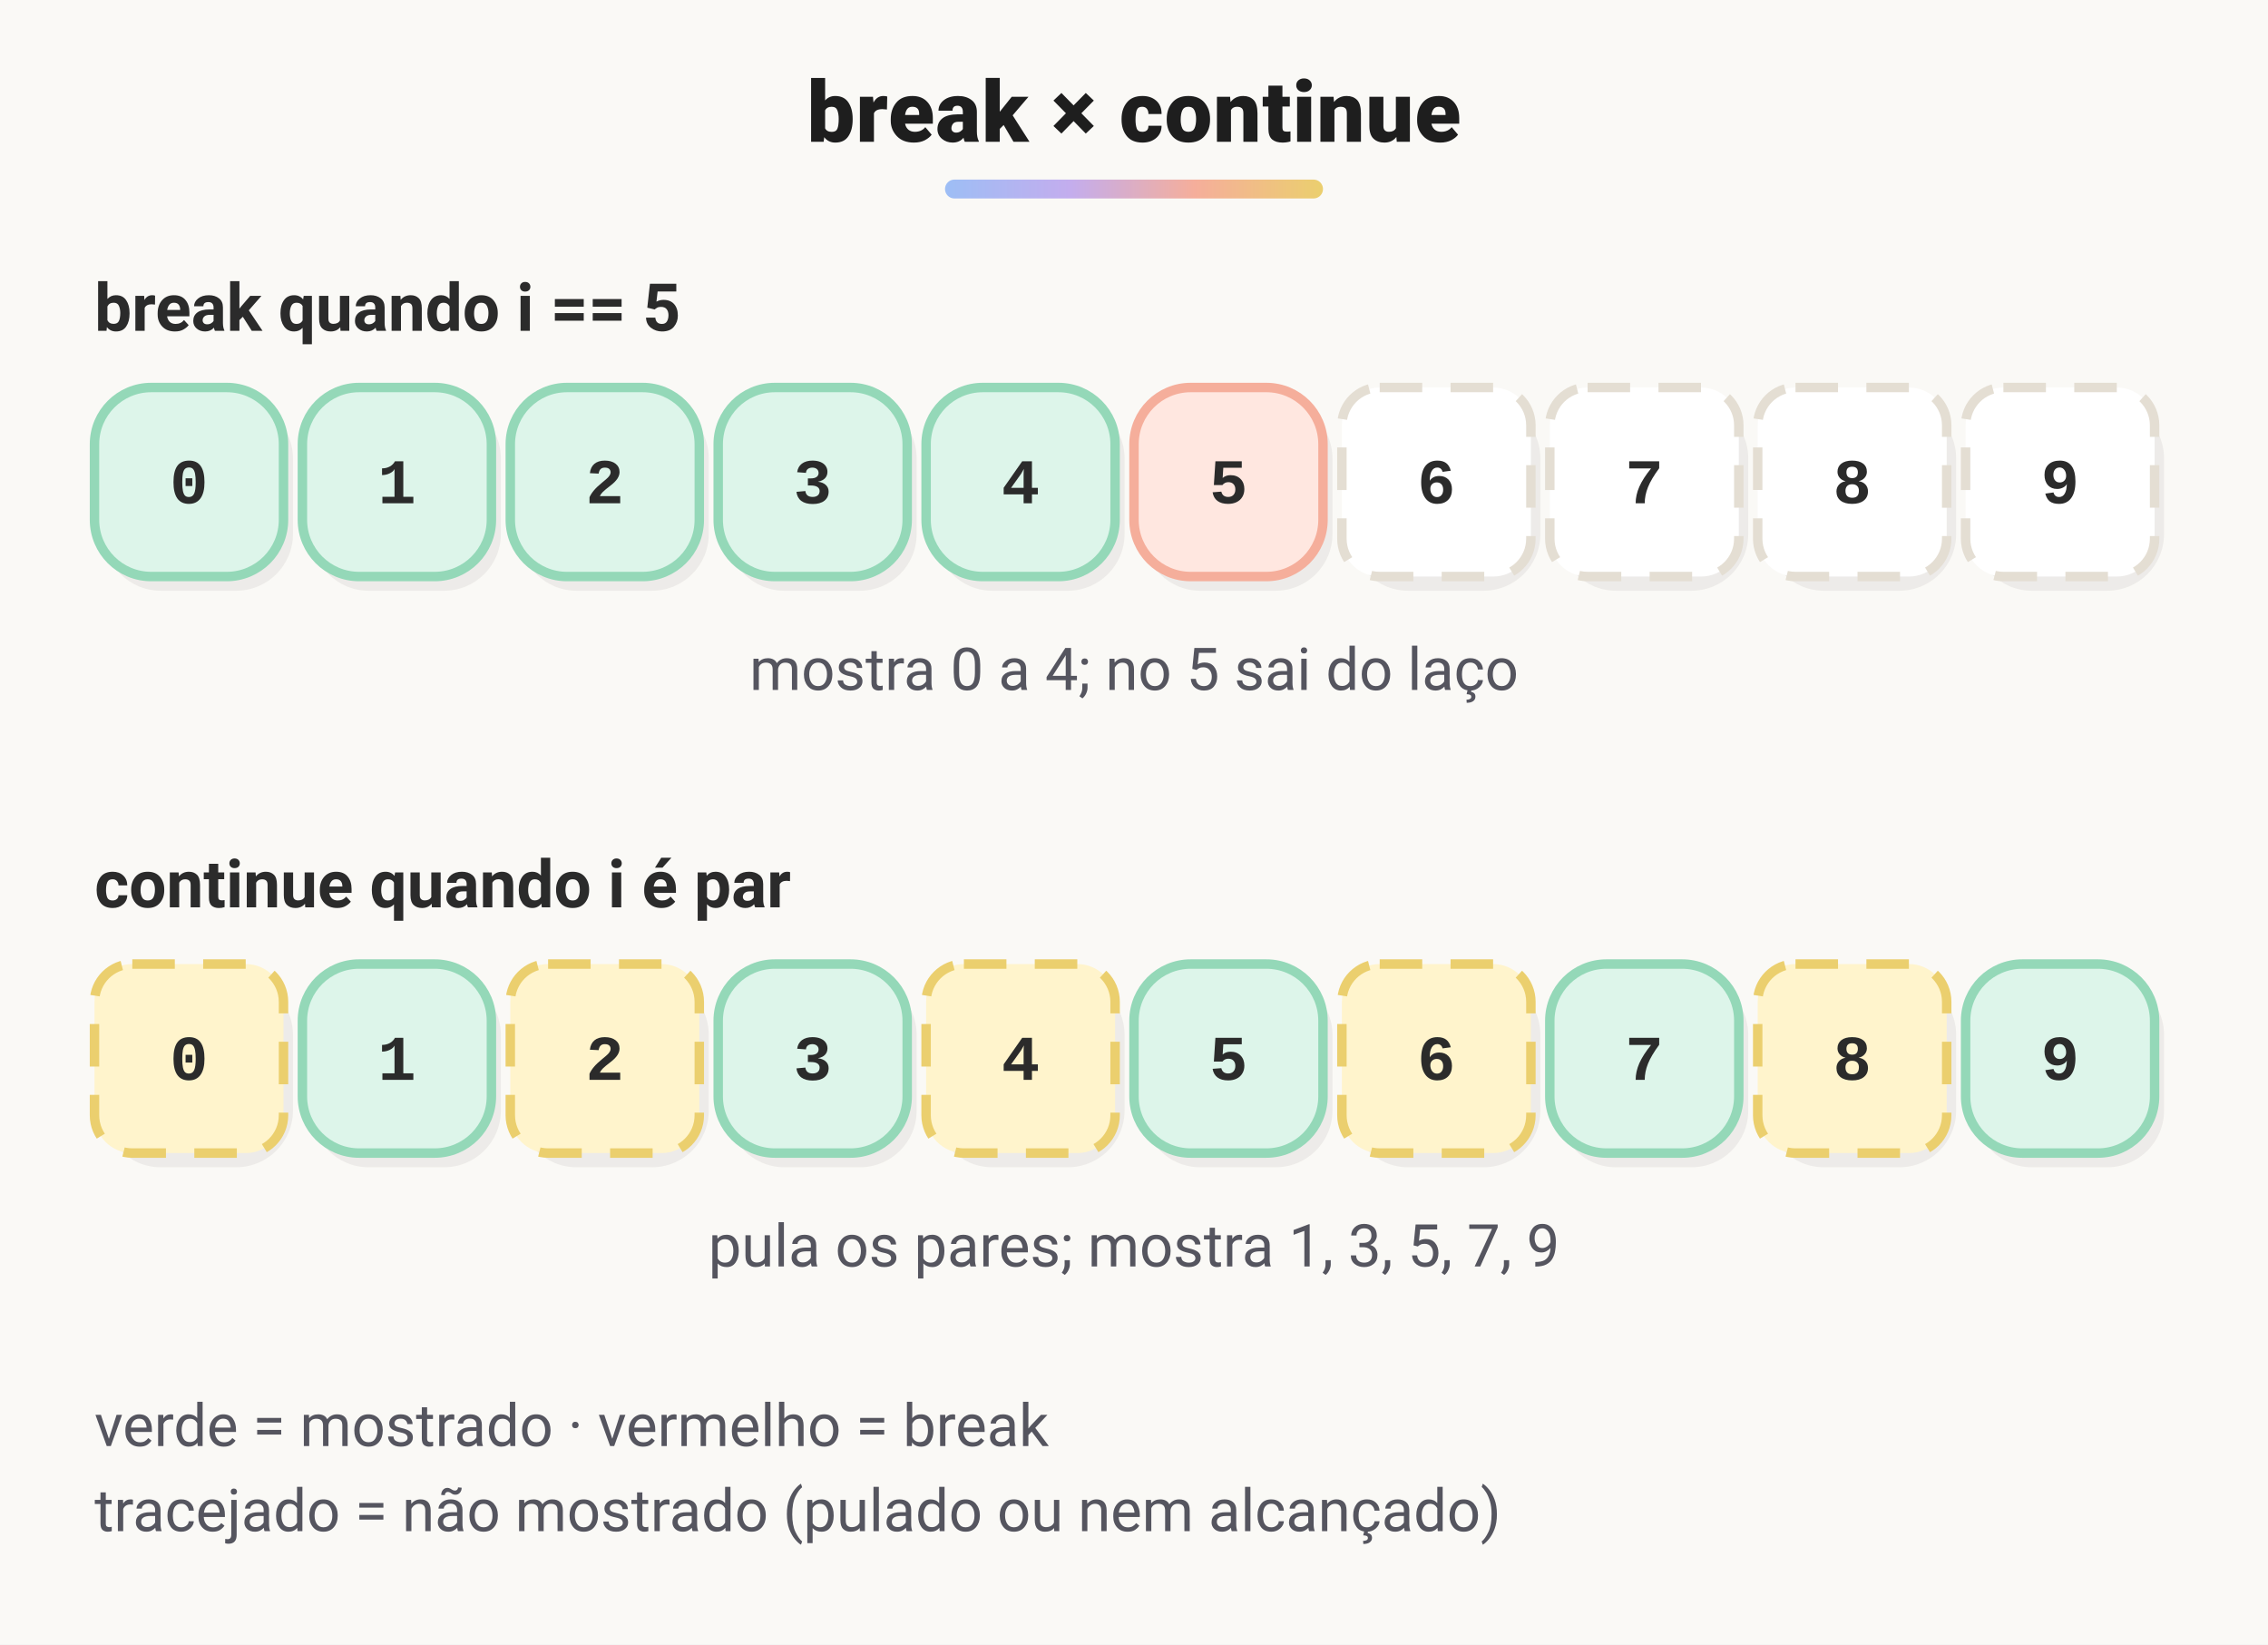
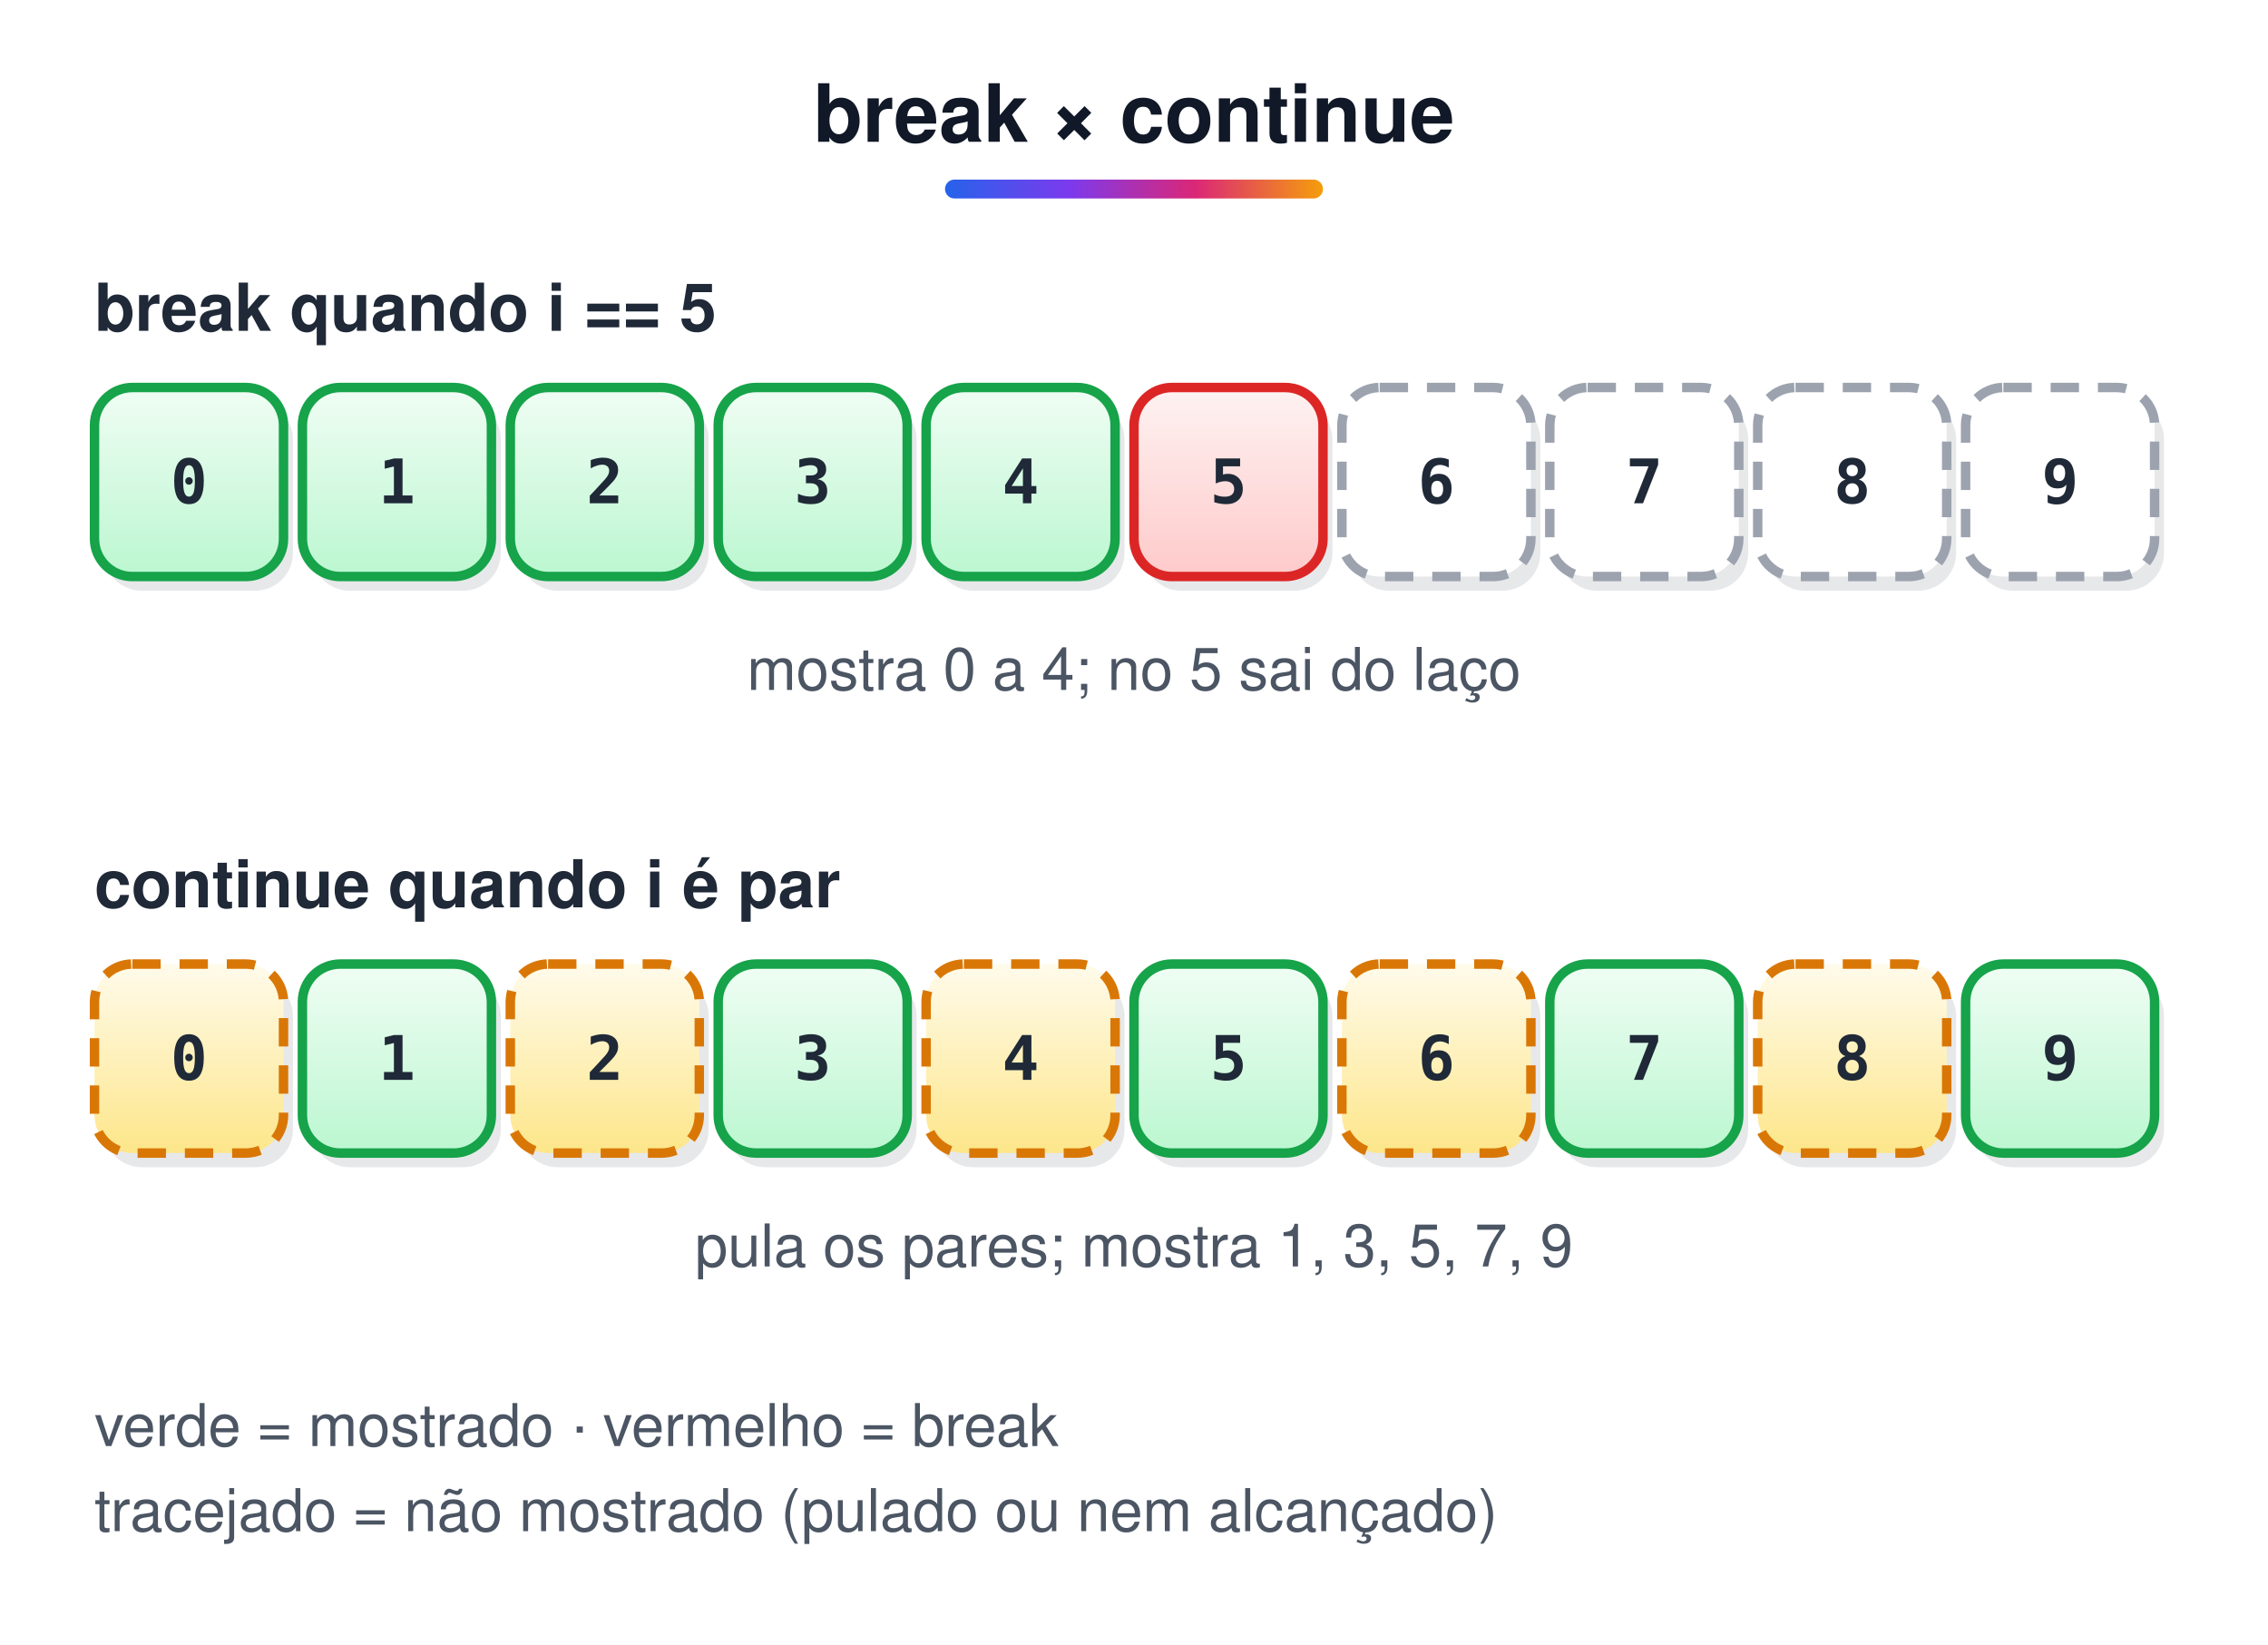
<svg xmlns="http://www.w3.org/2000/svg" width="480" height="348" viewBox="0 0 480 348">
-   <style>text{white-space:pre;font-family:system-ui,-apple-system,'Segoe UI',Roboto,Helvetica,Arial,sans-serif;font-size:14px;fill:#2B2B2B}.t{font-size:18px;font-weight:800;fill:#1E1E1E;letter-spacing:.2px}.b{font-weight:700}.m{font-family:'Courier New',Menlo,Consolas,monospace;font-size:13.5px;font-weight:600}.s{font-size:12.5px;fill:#55555F}.n{font-size:13px;font-style:italic;fill:#55555F}.c{text-anchor:middle}.r{text-anchor:end}.w{fill:#fff}.xB{fill:#E3EEFF;stroke:#9DBEF5}.hB{fill:#2F5FB3;stroke:#2F5FB3}.fB{fill:#2F5FB3}.xG{fill:#DDF5EA;stroke:#94D8B8}.hG{fill:#21835A;stroke:#21835A}.fG{fill:#21835A}.xO{fill:#FFF4CC;stroke:#EBCF6E}.hO{fill:#8A6A00;stroke:#8A6A00}.fO{fill:#8A6A00}.xP{fill:#EEE6FB;stroke:#C3ADEE}.hP{fill:#6B44B8;stroke:#6B44B8}.fP{fill:#6B44B8}.xR{fill:#FFE7E0;stroke:#F5AE9B}.hR{fill:#B4472B;stroke:#B4472B}.fR{fill:#B4472B}.xY{fill:#F3F0EA;stroke:#D9D2C5}.hY{fill:#6F685C;stroke:#6F685C}.fY{fill:#6F685C}.xT{fill:#DDF3F3;stroke:#93D2D2}.hT{fill:#1C7A7A;stroke:#1C7A7A}.fT{fill:#1C7A7A}.xK{fill:#FFE7E0;stroke:#F5AE9B}.hK{fill:#B4472B;stroke:#B4472B}.fK{fill:#B4472B}.xW{fill:#FFFFFF;stroke:#E4DED3}.hW{fill:#8A8478;stroke:#8A8478}.fW{fill:#8A8478}.xZ{fill:#EEE6FB;stroke:#C3ADEE}.hZ{fill:#6B44B8;stroke:#6B44B8}.fZ{fill:#6B44B8}.xV{fill:#FFFFFF;stroke:#E4DED3}.hV{fill:#8A8478;stroke:#8A8478}.fV{fill:#8A8478}rect,ellipse,polygon,circle{stroke-width:2}.l{stroke:#7A7F8C;stroke-width:2.4;fill:none;stroke-dasharray:1.5 6;stroke-linecap:round;stroke-linejoin:round}.d{stroke-dasharray:9 6;stroke-linecap:butt}.sh{fill:#3A3226;opacity:.07;stroke:none}</style>
+   <style>text{white-space:pre;font-family:Helvetica,Arial,sans-serif;font-size:14px;fill:#1F2937}.t{font-size:17px;font-weight:bold;fill:#111827}.b{font-weight:bold}.m{font-family:Menlo,Consolas,monospace;font-size:13px}.s{font-size:12.5px;fill:#4B5563}.n{font-size:13px;font-style:italic;fill:#4B5563}.c{text-anchor:middle}.r{text-anchor:end}.w{fill:#fff}.xB{fill:url(#gB);stroke:#2563EB}.hB{fill:#2563EB;stroke:#2563EB}.fB{fill:#2563EB}.xG{fill:url(#gG);stroke:#16A34A}.hG{fill:#16A34A;stroke:#16A34A}.fG{fill:#16A34A}.xO{fill:url(#gO);stroke:#D97706}.hO{fill:#D97706;stroke:#D97706}.fO{fill:#D97706}.xP{fill:url(#gP);stroke:#7C3AED}.hP{fill:#7C3AED;stroke:#7C3AED}.fP{fill:#7C3AED}.xR{fill:url(#gR);stroke:#DC2626}.hR{fill:#DC2626;stroke:#DC2626}.fR{fill:#DC2626}.xY{fill:url(#gY);stroke:#6B7280}.hY{fill:#6B7280;stroke:#6B7280}.fY{fill:#6B7280}.xT{fill:url(#gT);stroke:#0D9488}.hT{fill:#0D9488;stroke:#0D9488}.fT{fill:#0D9488}.xK{fill:url(#gK);stroke:#DB2777}.hK{fill:#DB2777;stroke:#DB2777}.fK{fill:#DB2777}.xW{fill:url(#gW);stroke:#9CA3AF}.hW{fill:#9CA3AF;stroke:#9CA3AF}.fW{fill:#9CA3AF}.xZ{fill:url(#gZ);stroke:#DDD6FE}.hZ{fill:#DDD6FE;stroke:#DDD6FE}.fZ{fill:#DDD6FE}.xV{fill:url(#gV);stroke:#E5E7EB}.hV{fill:#E5E7EB;stroke:#E5E7EB}.fV{fill:#E5E7EB}rect,ellipse,polygon,circle{stroke-width:2}.l{stroke:#475569;stroke-width:2.2;fill:none}.d{stroke-dasharray:6 4}.sh{fill:#0F172A;opacity:.10;stroke:none}</style>
  <defs>
+     <linearGradient id="gB" x1="0" y1="0" x2="0" y2="1">
+       <stop offset="0" stop-color="#EFF6FF" />
+       <stop offset="1" stop-color="#BFDBFE" />
+     </linearGradient>
+     <linearGradient id="gG" x1="0" y1="0" x2="0" y2="1">
+       <stop offset="0" stop-color="#F0FDF4" />
+       <stop offset="1" stop-color="#BBF7D0" />
+     </linearGradient>
+     <linearGradient id="gO" x1="0" y1="0" x2="0" y2="1">
+       <stop offset="0" stop-color="#FFFBEB" />
+       <stop offset="1" stop-color="#FDE68A" />
+     </linearGradient>
+     <linearGradient id="gP" x1="0" y1="0" x2="0" y2="1">
+       <stop offset="0" stop-color="#F5F3FF" />
+       <stop offset="1" stop-color="#DDD6FE" />
+     </linearGradient>
+     <linearGradient id="gR" x1="0" y1="0" x2="0" y2="1">
+       <stop offset="0" stop-color="#FEF2F2" />
+       <stop offset="1" stop-color="#FECACA" />
+     </linearGradient>
+     <linearGradient id="gY" x1="0" y1="0" x2="0" y2="1">
+       <stop offset="0" stop-color="#F9FAFB" />
+       <stop offset="1" stop-color="#E5E7EB" />
+     </linearGradient>
+     <linearGradient id="gT" x1="0" y1="0" x2="0" y2="1">
+       <stop offset="0" stop-color="#F0FDFA" />
+       <stop offset="1" stop-color="#99F6E4" />
+     </linearGradient>
+     <linearGradient id="gK" x1="0" y1="0" x2="0" y2="1">
+       <stop offset="0" stop-color="#FDF2F8" />
+       <stop offset="1" stop-color="#FBCFE8" />
+     </linearGradient>
+     <linearGradient id="gW" x1="0" y1="0" x2="0" y2="1">
+       <stop offset="0" stop-color="#FFFFFF" />
+       <stop offset="1" stop-color="#FFFFFF" />
+     </linearGradient>
+     <linearGradient id="gZ" x1="0" y1="0" x2="0" y2="1">
+       <stop offset="0" stop-color="#F5F3FF" />
+       <stop offset="1" stop-color="#F5F3FF" />
+     </linearGradient>
+     <linearGradient id="gV" x1="0" y1="0" x2="0" y2="1">
+       <stop offset="0" stop-color="#FFFFFF" />
+       <stop offset="1" stop-color="#FFFFFF" />
+     </linearGradient>
    <linearGradient id="gT0" x1="0" y1="0" x2="1" y2="0">
-       <stop offset="0" stop-color="#9DBEF5" />
-       <stop offset=".33" stop-color="#C3ADEE" />
-       <stop offset=".66" stop-color="#F5AE9B" />
-       <stop offset="1" stop-color="#EBCF6E" />
+       <stop offset="0" stop-color="#2563EB" />
+       <stop offset=".33" stop-color="#7C3AED" />
+       <stop offset=".66" stop-color="#DB2777" />
+       <stop offset="1" stop-color="#F59E0B" />
    </linearGradient>
-     <marker id="a" viewBox="0 0 10 10" refX="8" refY="5" markerWidth="7" markerHeight="7" orient="auto-start-reverse">
-       <path d="M1,1L9,5L1,9" fill="none" stroke="#7A7F8C" stroke-width="2" stroke-linecap="round" stroke-linejoin="round" />
+     <marker id="a" viewBox="0 0 10 10" refX="9" refY="5" markerWidth="6.5" markerHeight="6.5" orient="auto-start-reverse">
+       <path d="M0,0L10,5L0,10z" fill="#475569" />
    </marker>
  </defs>
-   <rect width="100%" height="100%" fill="#FAF9F6" />
+   <rect width="100%" height="100%" fill="#fff" />
  <text x="240.0" y="30" class="t c">break × continue</text>
  <rect x="200.0" y="38" width="80" height="4" rx="2" fill="url(#gT0)" />
  <text x="20" y="70" class="b">break quando i == 5</text>
-   <rect x="22" y="85" width="40" height="40" rx="12" class="sh" />
-   <rect x="20" y="82" width="40" height="40" rx="12" class="xG" />
+   <rect x="22" y="85" width="40" height="40" rx="8" class="sh" />
+   <rect x="20" y="82" width="40" height="40" rx="8" class="xG" />
  <text x="40.0" y="106.5" class="m b c">0</text>
-   <rect x="66" y="85" width="40" height="40" rx="12" class="sh" />
-   <rect x="64" y="82" width="40" height="40" rx="12" class="xG" />
+   <rect x="66" y="85" width="40" height="40" rx="8" class="sh" />
+   <rect x="64" y="82" width="40" height="40" rx="8" class="xG" />
  <text x="84.0" y="106.5" class="m b c">1</text>
-   <rect x="110" y="85" width="40" height="40" rx="12" class="sh" />
-   <rect x="108" y="82" width="40" height="40" rx="12" class="xG" />
+   <rect x="110" y="85" width="40" height="40" rx="8" class="sh" />
+   <rect x="108" y="82" width="40" height="40" rx="8" class="xG" />
  <text x="128.0" y="106.5" class="m b c">2</text>
-   <rect x="154" y="85" width="40" height="40" rx="12" class="sh" />
-   <rect x="152" y="82" width="40" height="40" rx="12" class="xG" />
+   <rect x="154" y="85" width="40" height="40" rx="8" class="sh" />
+   <rect x="152" y="82" width="40" height="40" rx="8" class="xG" />
  <text x="172.0" y="106.5" class="m b c">3</text>
-   <rect x="198" y="85" width="40" height="40" rx="12" class="sh" />
-   <rect x="196" y="82" width="40" height="40" rx="12" class="xG" />
+   <rect x="198" y="85" width="40" height="40" rx="8" class="sh" />
+   <rect x="196" y="82" width="40" height="40" rx="8" class="xG" />
  <text x="216.0" y="106.5" class="m b c">4</text>
-   <rect x="242" y="85" width="40" height="40" rx="12" class="sh" />
-   <rect x="240" y="82" width="40" height="40" rx="12" class="xR" />
+   <rect x="242" y="85" width="40" height="40" rx="8" class="sh" />
+   <rect x="240" y="82" width="40" height="40" rx="8" class="xR" />
  <text x="260.0" y="106.5" class="m b c">5</text>
-   <rect x="286" y="85" width="40" height="40" rx="12" class="sh" />
+   <rect x="286" y="85" width="40" height="40" rx="8" class="sh" />
  <rect x="284" y="82" width="40" height="40" rx="8" class="xW d" />
  <text x="304.0" y="106.5" class="m b c">6</text>
-   <rect x="330" y="85" width="40" height="40" rx="12" class="sh" />
+   <rect x="330" y="85" width="40" height="40" rx="8" class="sh" />
  <rect x="328" y="82" width="40" height="40" rx="8" class="xW d" />
  <text x="348.0" y="106.5" class="m b c">7</text>
-   <rect x="374" y="85" width="40" height="40" rx="12" class="sh" />
+   <rect x="374" y="85" width="40" height="40" rx="8" class="sh" />
  <rect x="372" y="82" width="40" height="40" rx="8" class="xW d" />
  <text x="392.0" y="106.5" class="m b c">8</text>
-   <rect x="418" y="85" width="40" height="40" rx="12" class="sh" />
+   <rect x="418" y="85" width="40" height="40" rx="8" class="sh" />
  <rect x="416" y="82" width="40" height="40" rx="8" class="xW d" />
  <text x="436.0" y="106.5" class="m b c">9</text>
  <text x="240.0" y="146" class="s c">mostra 0 a 4; no 5 sai do laço</text>
  <text x="20" y="192" class="b">continue quando i é par</text>
-   <rect x="22" y="207" width="40" height="40" rx="12" class="sh" />
+   <rect x="22" y="207" width="40" height="40" rx="8" class="sh" />
  <rect x="20" y="204" width="40" height="40" rx="8" class="xO d" />
  <text x="40.0" y="228.5" class="m b c">0</text>
-   <rect x="66" y="207" width="40" height="40" rx="12" class="sh" />
-   <rect x="64" y="204" width="40" height="40" rx="12" class="xG" />
+   <rect x="66" y="207" width="40" height="40" rx="8" class="sh" />
+   <rect x="64" y="204" width="40" height="40" rx="8" class="xG" />
  <text x="84.0" y="228.5" class="m b c">1</text>
-   <rect x="110" y="207" width="40" height="40" rx="12" class="sh" />
+   <rect x="110" y="207" width="40" height="40" rx="8" class="sh" />
  <rect x="108" y="204" width="40" height="40" rx="8" class="xO d" />
  <text x="128.0" y="228.5" class="m b c">2</text>
-   <rect x="154" y="207" width="40" height="40" rx="12" class="sh" />
-   <rect x="152" y="204" width="40" height="40" rx="12" class="xG" />
+   <rect x="154" y="207" width="40" height="40" rx="8" class="sh" />
+   <rect x="152" y="204" width="40" height="40" rx="8" class="xG" />
  <text x="172.0" y="228.5" class="m b c">3</text>
-   <rect x="198" y="207" width="40" height="40" rx="12" class="sh" />
+   <rect x="198" y="207" width="40" height="40" rx="8" class="sh" />
  <rect x="196" y="204" width="40" height="40" rx="8" class="xO d" />
  <text x="216.0" y="228.5" class="m b c">4</text>
-   <rect x="242" y="207" width="40" height="40" rx="12" class="sh" />
-   <rect x="240" y="204" width="40" height="40" rx="12" class="xG" />
+   <rect x="242" y="207" width="40" height="40" rx="8" class="sh" />
+   <rect x="240" y="204" width="40" height="40" rx="8" class="xG" />
  <text x="260.0" y="228.5" class="m b c">5</text>
-   <rect x="286" y="207" width="40" height="40" rx="12" class="sh" />
+   <rect x="286" y="207" width="40" height="40" rx="8" class="sh" />
  <rect x="284" y="204" width="40" height="40" rx="8" class="xO d" />
  <text x="304.0" y="228.5" class="m b c">6</text>
-   <rect x="330" y="207" width="40" height="40" rx="12" class="sh" />
-   <rect x="328" y="204" width="40" height="40" rx="12" class="xG" />
+   <rect x="330" y="207" width="40" height="40" rx="8" class="sh" />
+   <rect x="328" y="204" width="40" height="40" rx="8" class="xG" />
  <text x="348.0" y="228.5" class="m b c">7</text>
-   <rect x="374" y="207" width="40" height="40" rx="12" class="sh" />
+   <rect x="374" y="207" width="40" height="40" rx="8" class="sh" />
  <rect x="372" y="204" width="40" height="40" rx="8" class="xO d" />
  <text x="392.0" y="228.5" class="m b c">8</text>
-   <rect x="418" y="207" width="40" height="40" rx="12" class="sh" />
-   <rect x="416" y="204" width="40" height="40" rx="12" class="xG" />
+   <rect x="418" y="207" width="40" height="40" rx="8" class="sh" />
+   <rect x="416" y="204" width="40" height="40" rx="8" class="xG" />
  <text x="436.0" y="228.5" class="m b c">9</text>
  <text x="240.0" y="268" class="s c">pula os pares; mostra 1, 3, 5, 7, 9</text>
  <text x="20" y="306" class="s">verde = mostrado · vermelho = break</text>
  <text x="20" y="324" class="s">tracejado = não mostrado (pulado ou nem alcançado)</text>
</svg>
